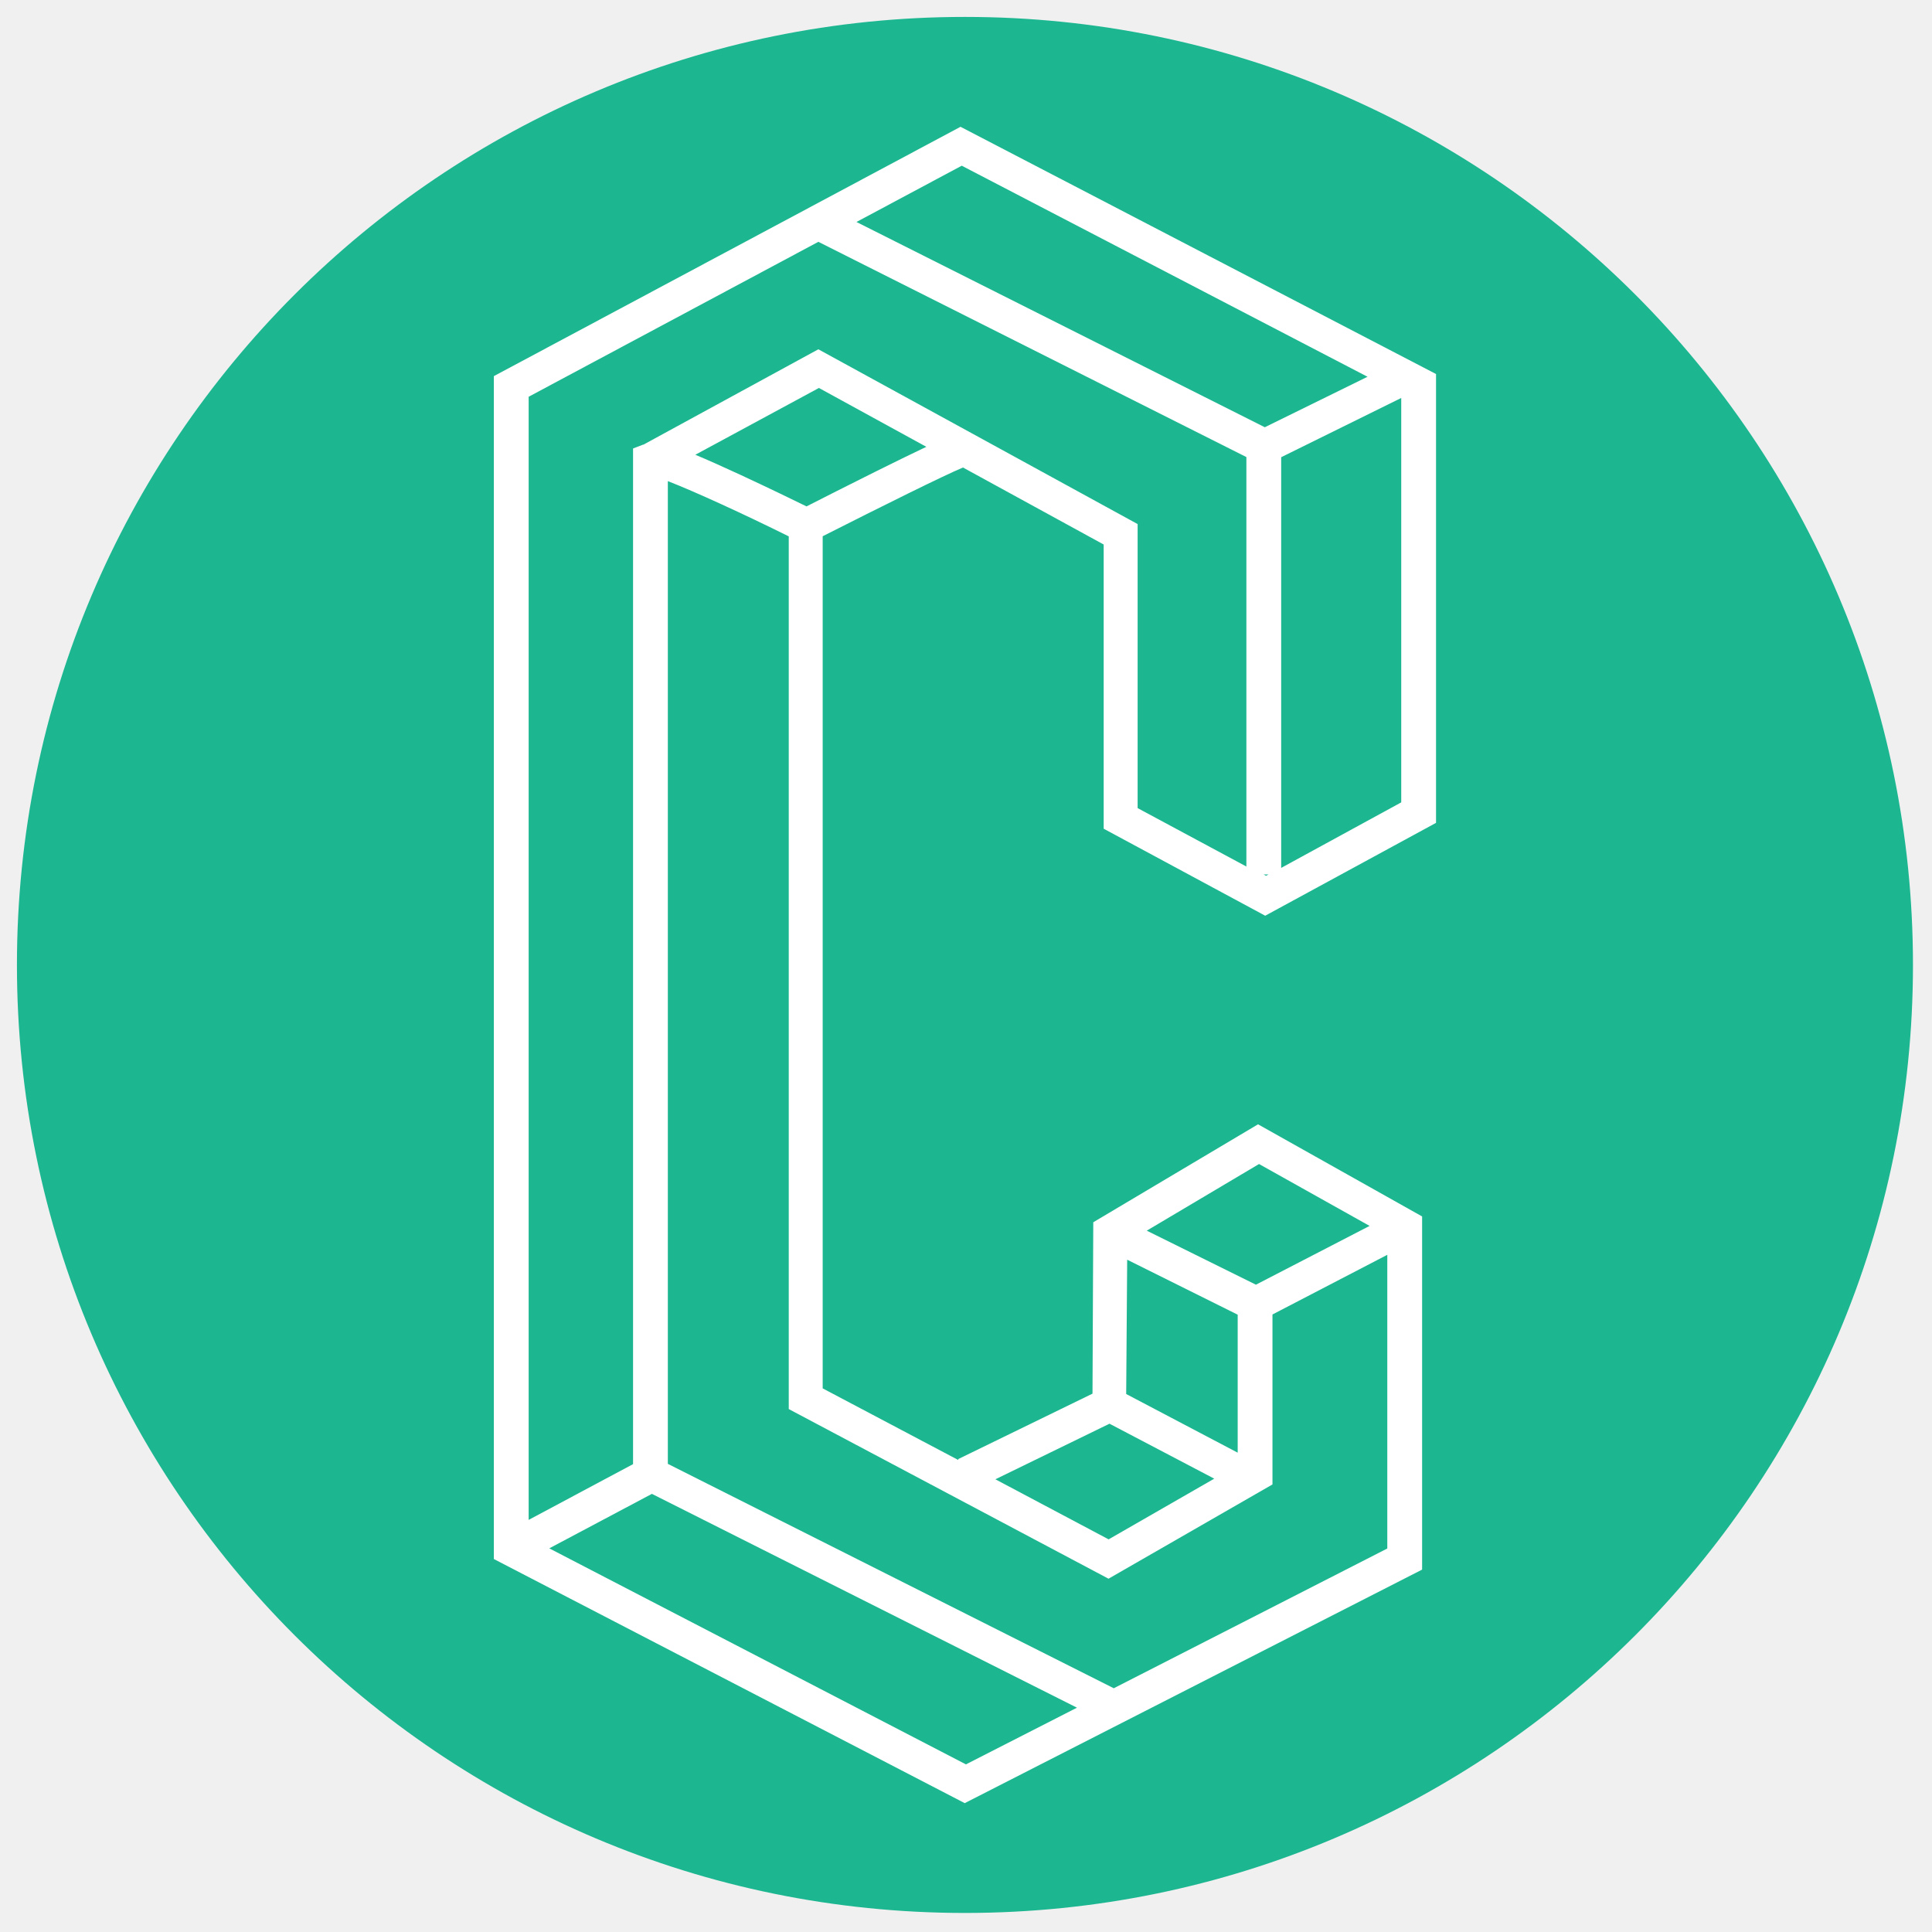
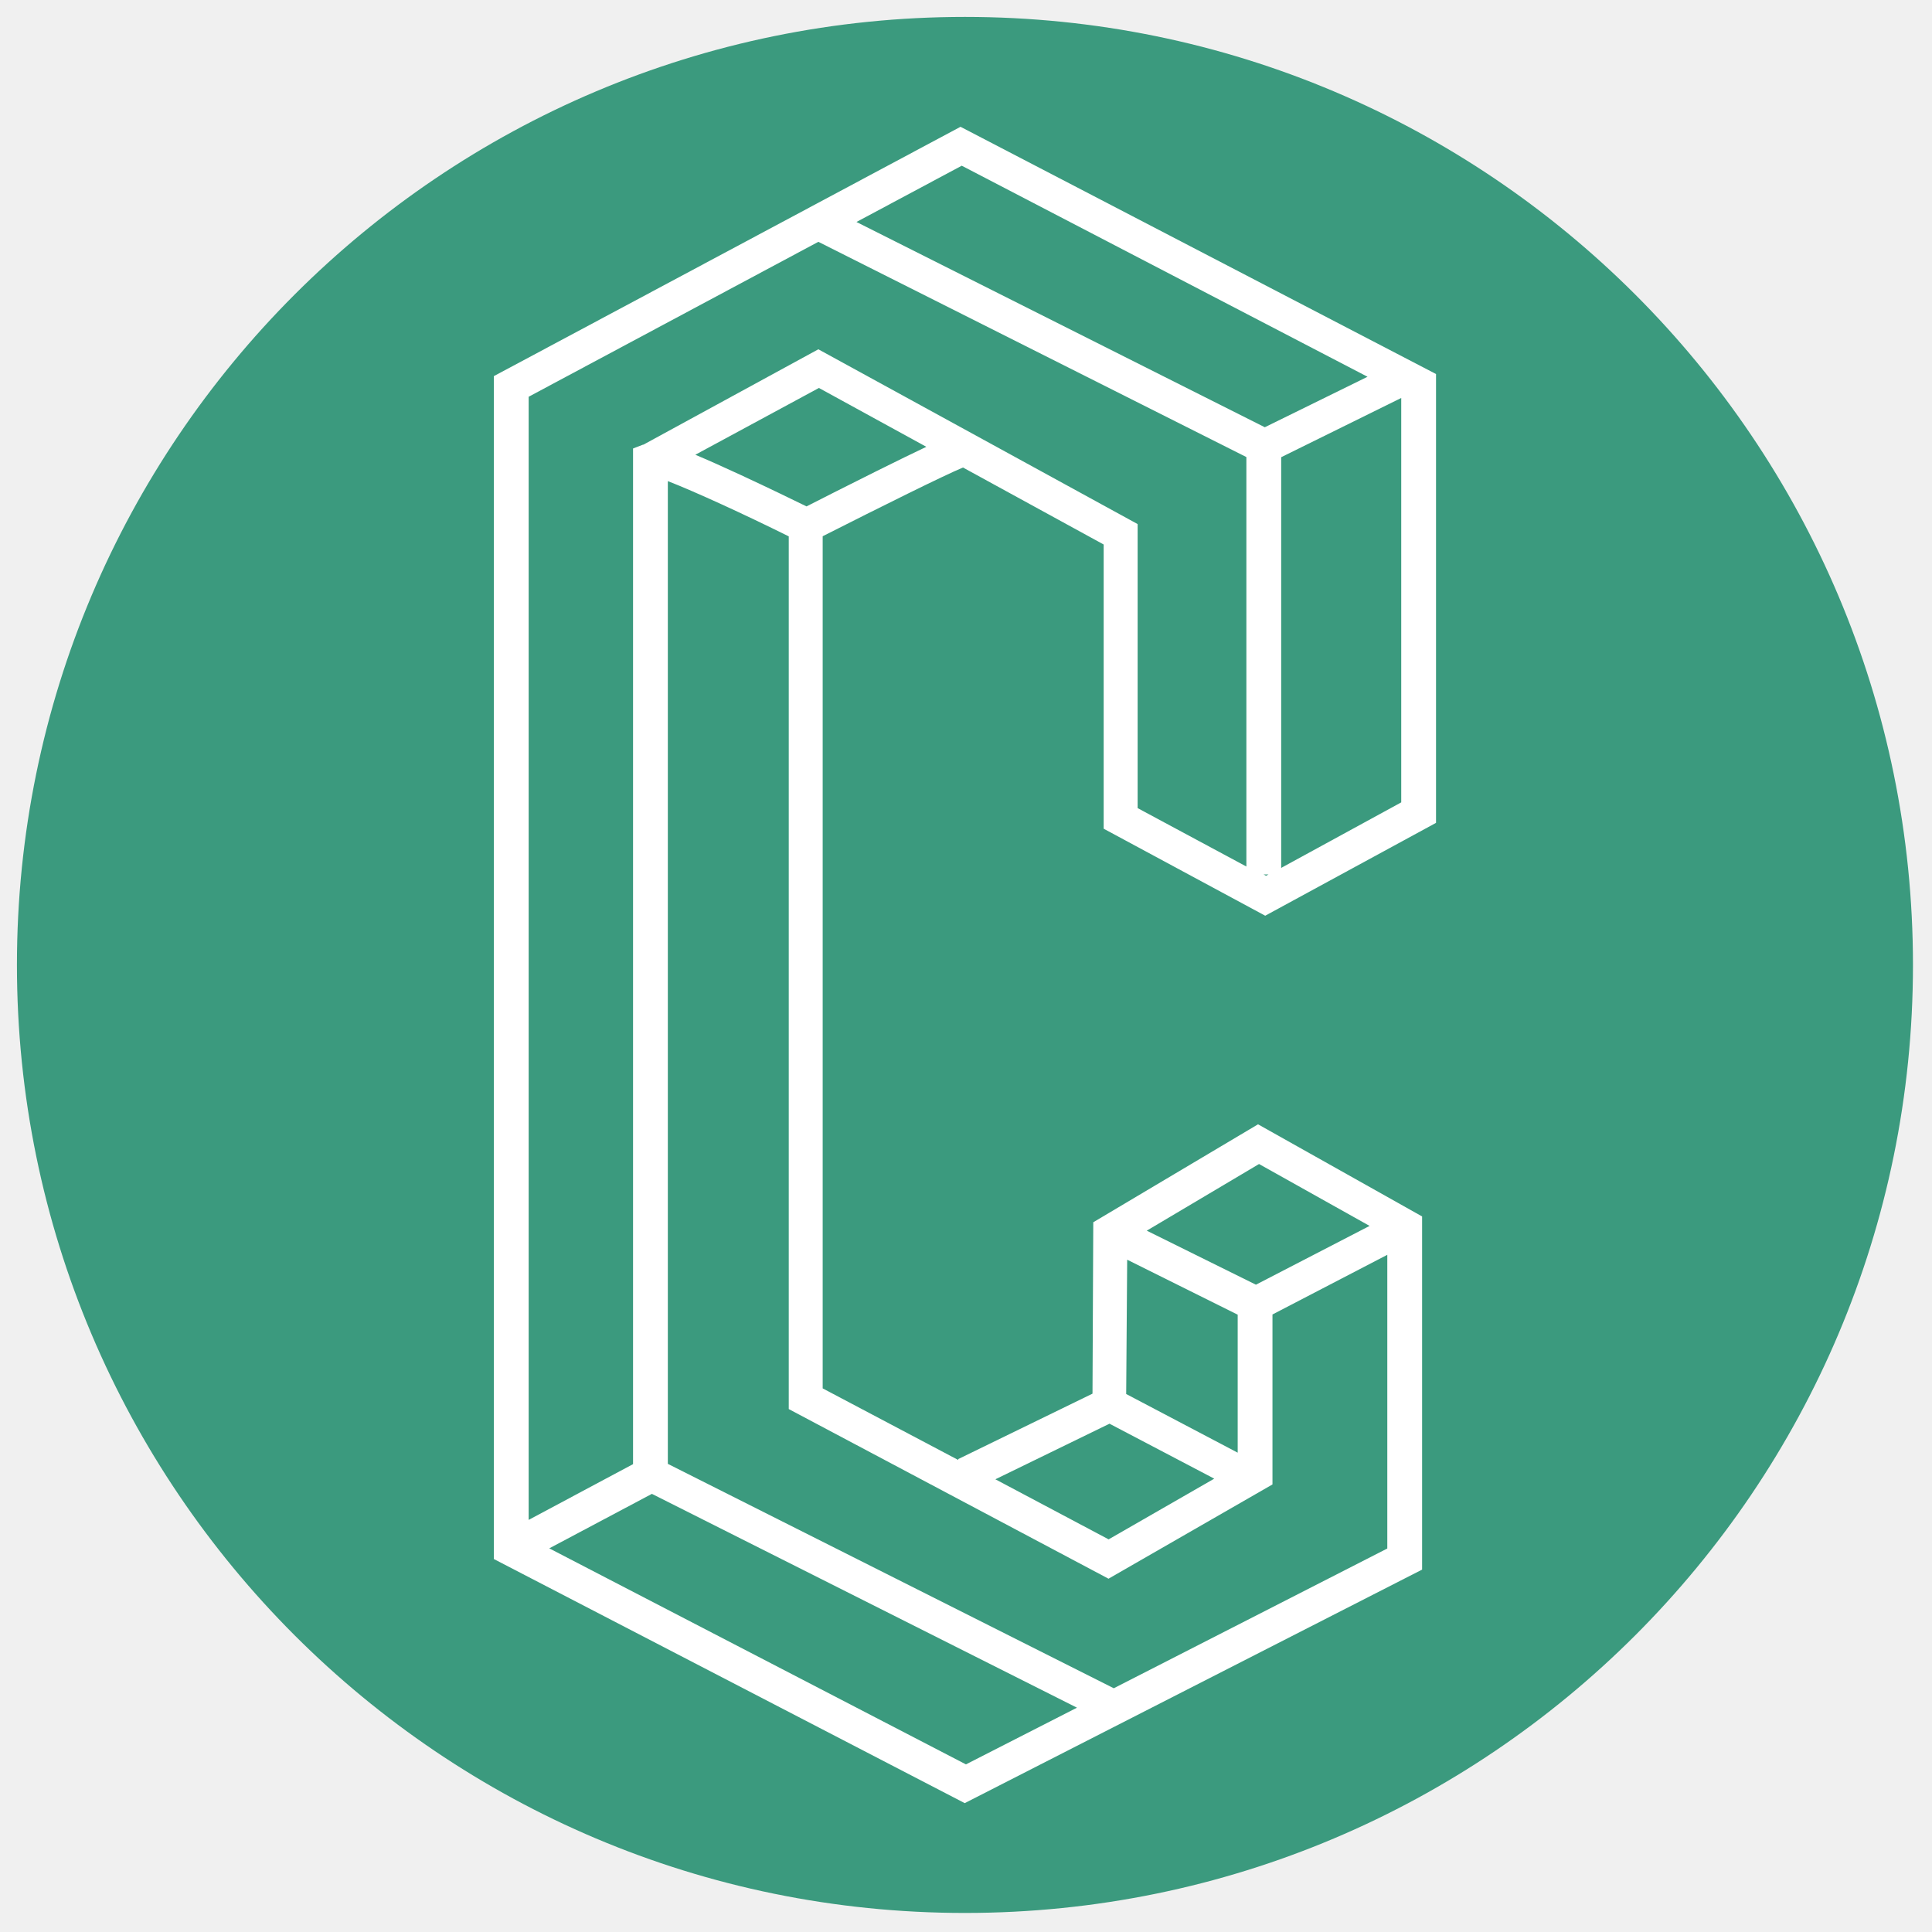
<svg xmlns="http://www.w3.org/2000/svg" data-name="Layer 1" viewBox="0 0 1144.24 1144.24">
-   <circle cx="571.5" cy="571.49" r="561.47" style="fill:#1cb791" />
+   <circle cx="571.5" cy="571.49" r="561.47" style="fill:#3b9a7e" />
  <path d="m749.35 542.33 101.15-54.99V221.52L568.87 75.09 292.48 222.77v700.57l278.89 144.58 270.88-138.31V720.45l-97.17-54.57-97.58 58.01-.46 101.51-79.46 38.72-.06.56-80.28-42.4V317.59c35.04-17.74 71.76-36 83.1-40.7l83.32 45.6v168.32l95.67 51.53Zm.47-23.65-1.43-.77h2.86l-1.42.77Zm80.07-43.47-71.1 38.81V270.78l71.1-35.08v239.51ZM569.6 98.14l240.33 125-60.84 29.9-241.84-121.57 62.35-33.33Zm2.49 946.83L325.31 917.02l60.78-32.27 251.75 126.64-65.76 33.58ZM745.68 689.4l65.47 36.65-67.32 34.82-64.66-32 66.51-39.48Zm-78.1 56.67 65.45 32.56v81.73l-66.04-34.75.59-79.55Zm-10.47 97.13 62.04 32.55-62.56 35.95-67.07-35.58 67.6-32.93Zm-.58 91.8 97.1-55.83V778.51l68.01-35.34v173.94l-162 82.77-264.11-132.9V284.94c15.46 6 44.83 19.42 71.62 32.73v516.86L656.52 935ZM519.27 278.95c-16.9 8.4-33.75 16.97-41.6 20.97-7.56-3.71-23.37-11.39-39.4-18.81-10.37-4.8-19.24-8.75-26.46-11.78l73.2-39.56 63.62 34.86c-7.65 3.62-17.5 8.43-29.36 14.32Zm-34.6-72.08-103.63 56.5h-.26l-5.85 2.25v601.52l-61.83 33.03V234.98l171.58-91.76 253.5 127.48v242.51l-64.41-34.6V310.39l-189.1-103.52Z" style="fill:#fff" />
</svg>
